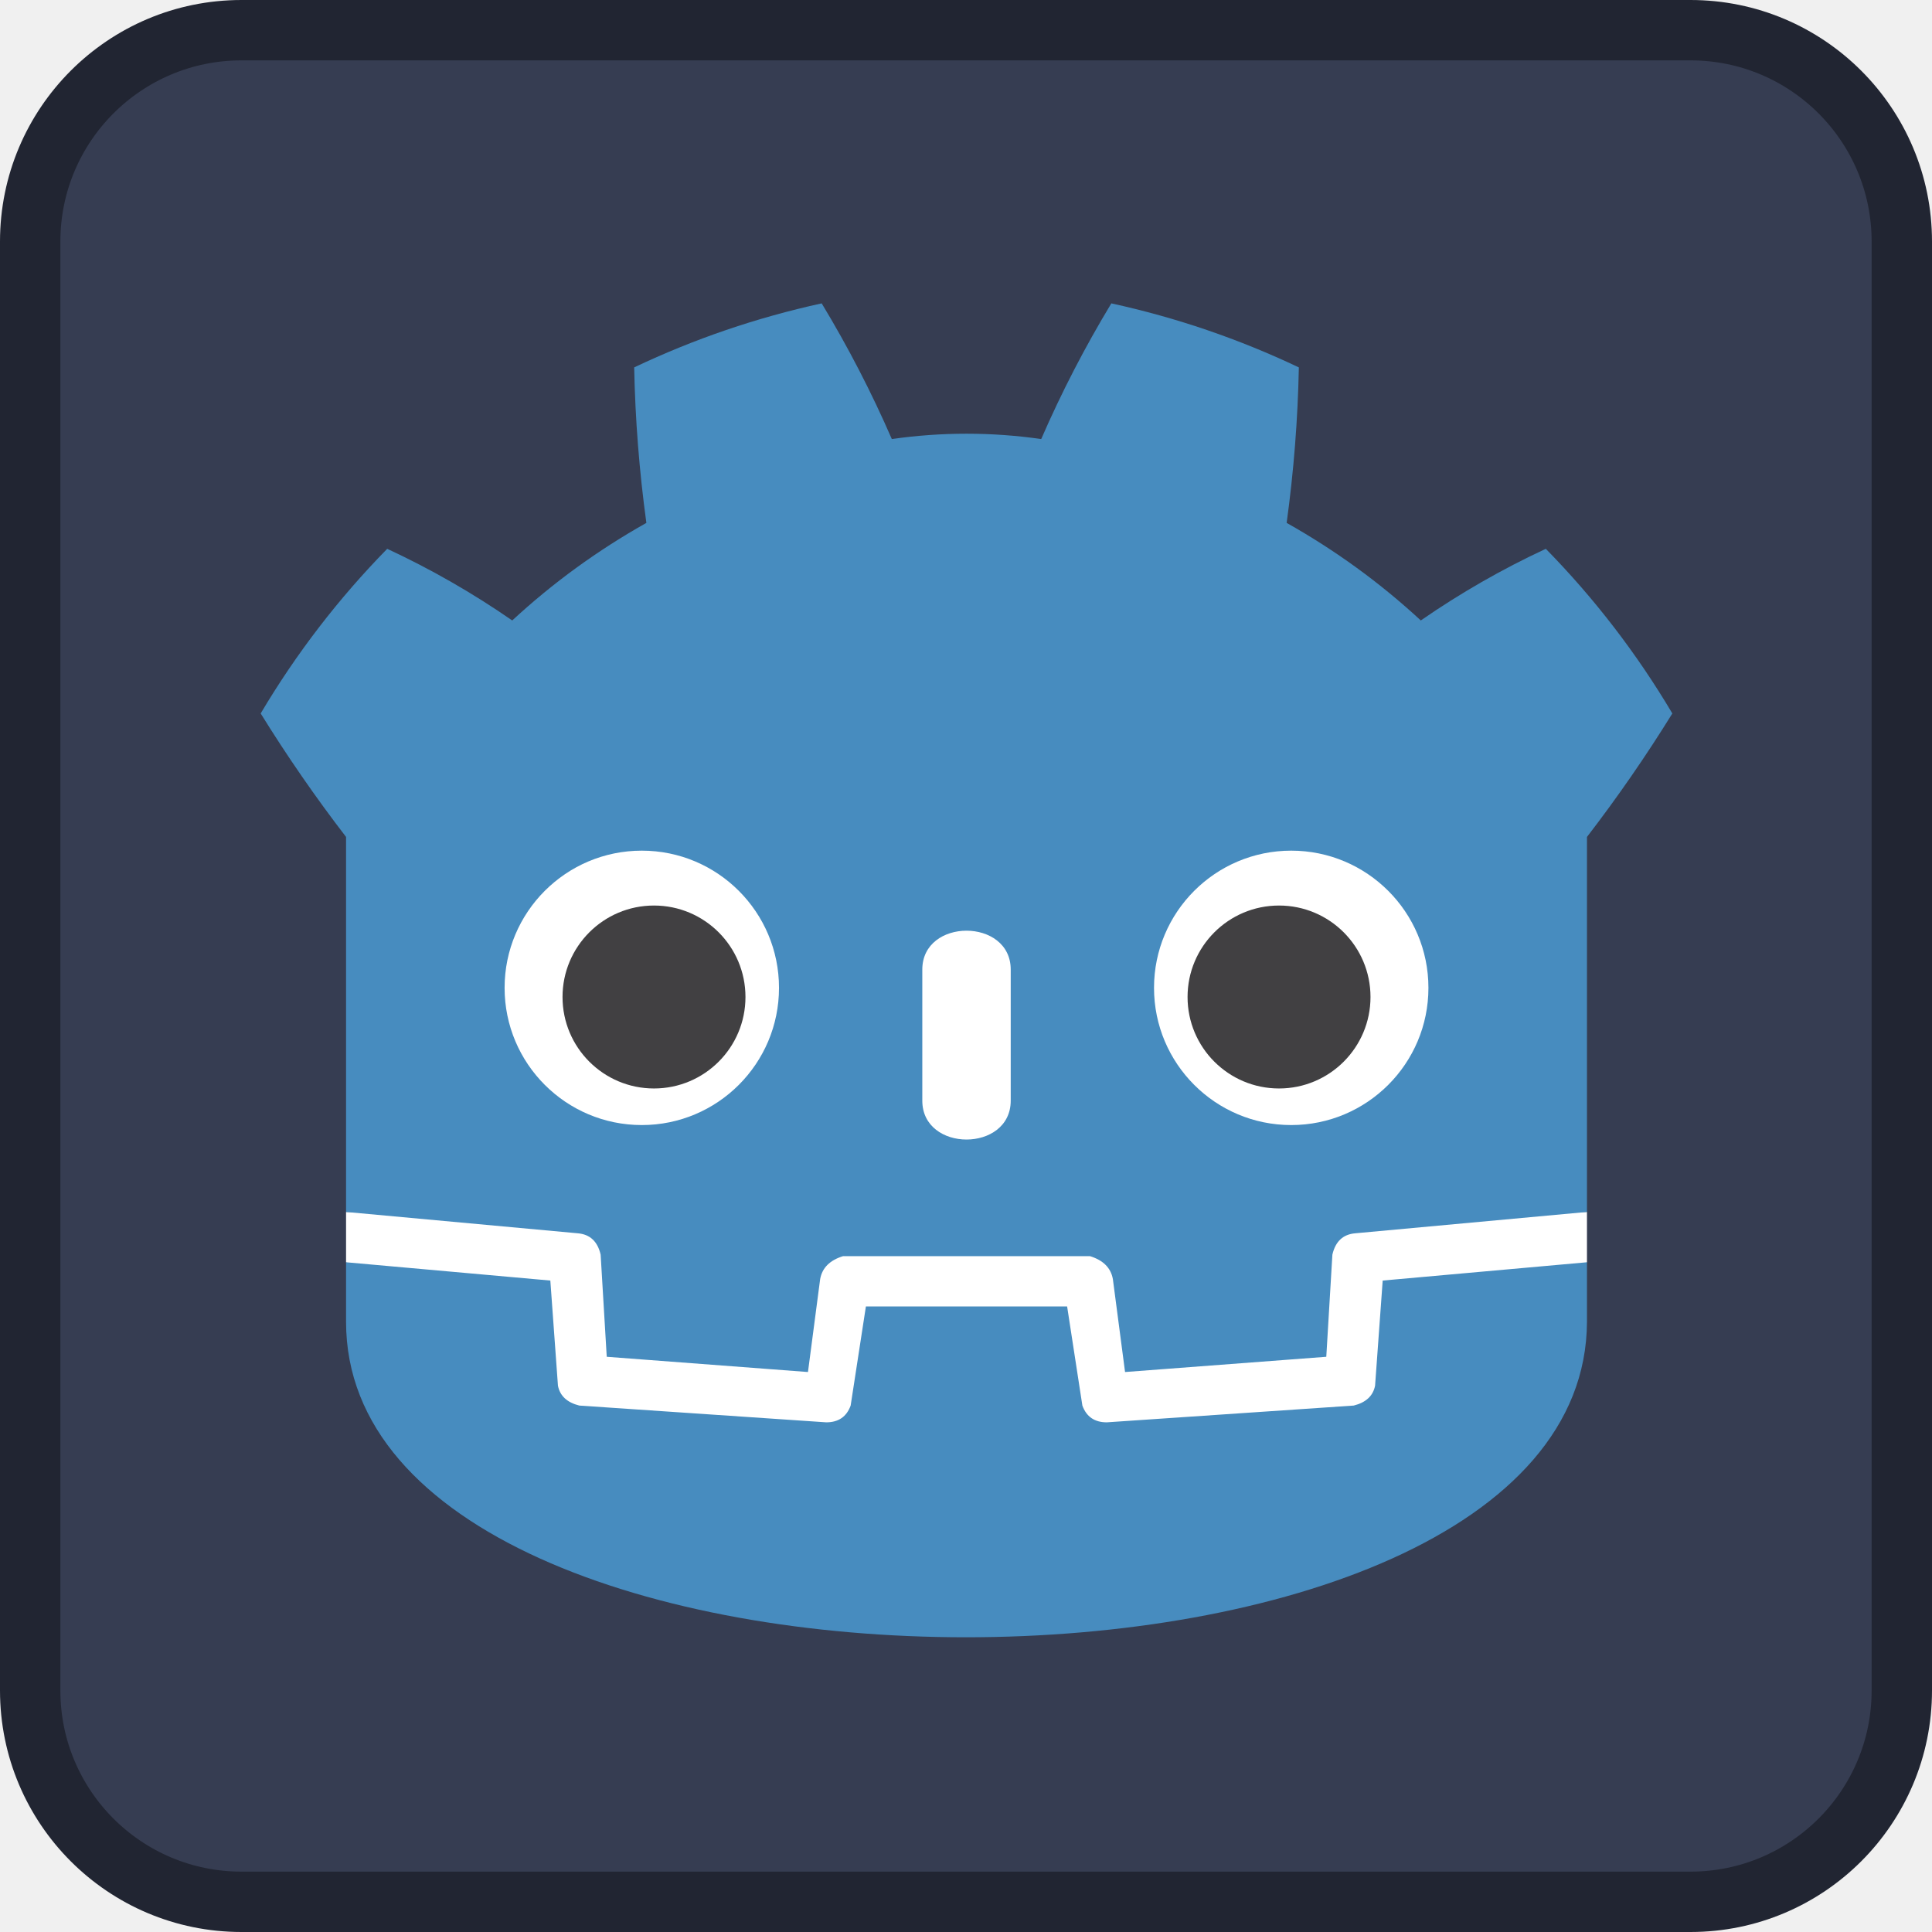
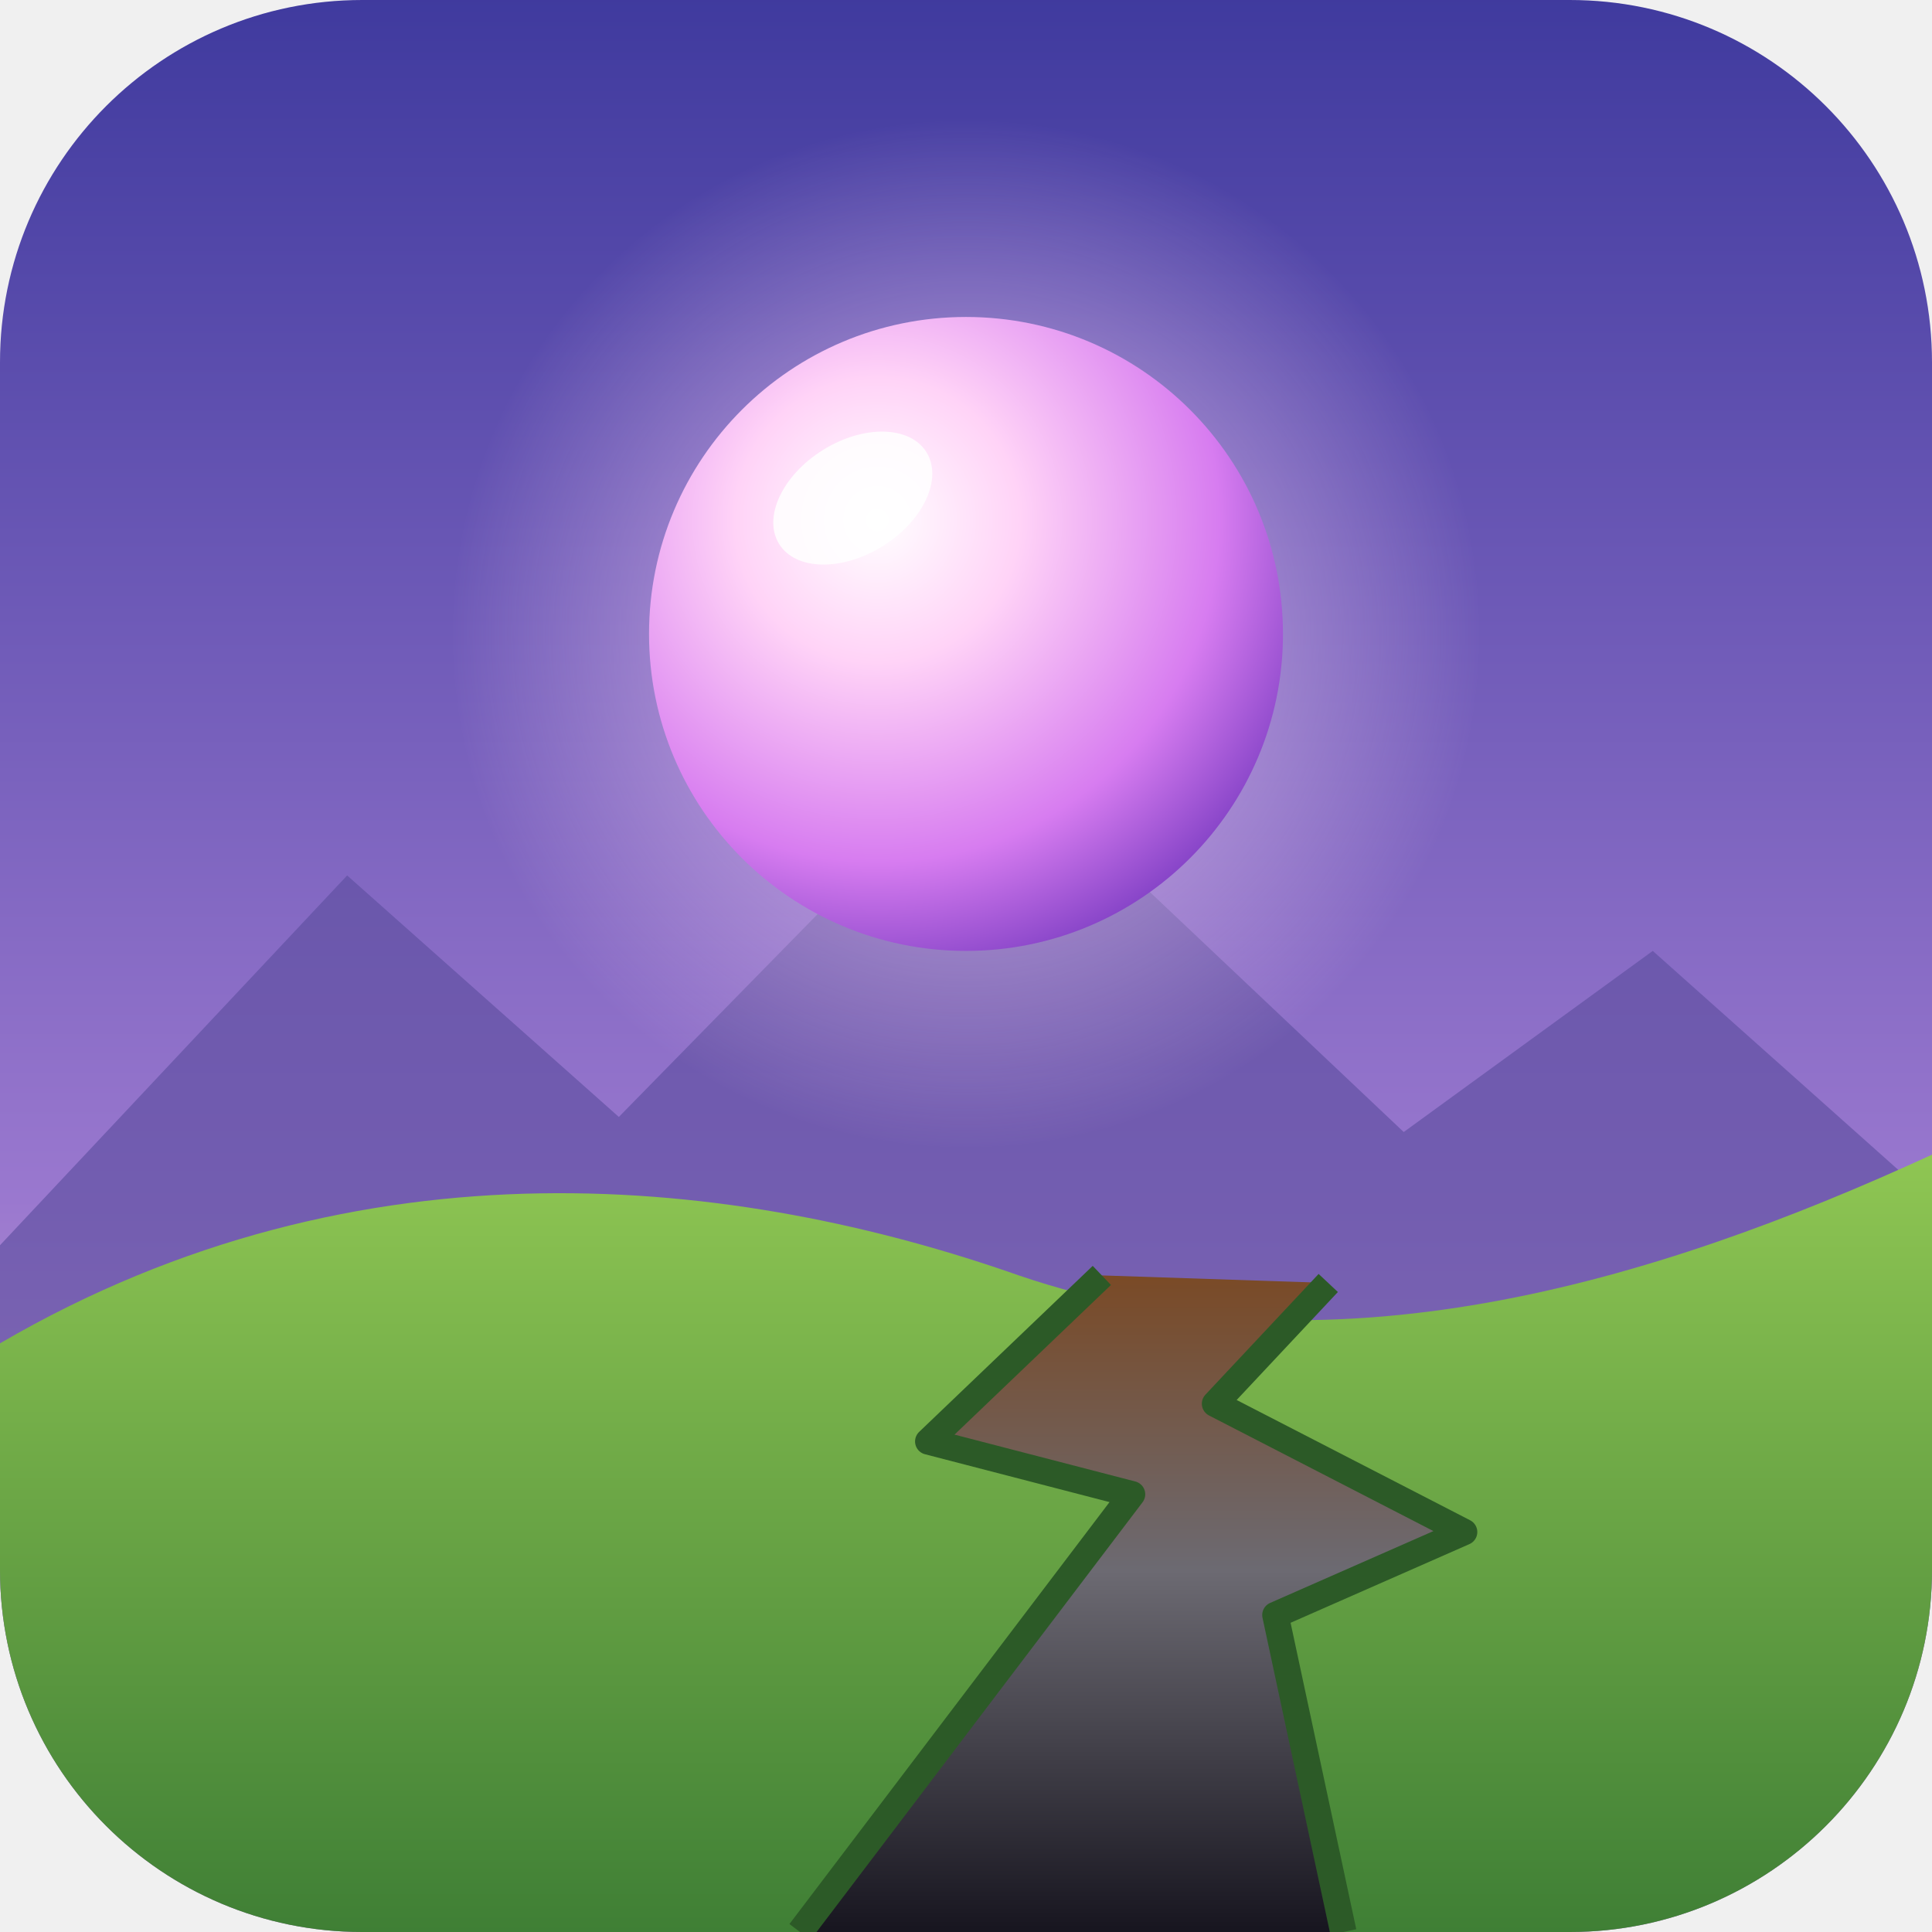
- <svg xmlns="http://www.w3.org/2000/svg" width="128" height="128">
-   <rect width="124" height="124" x="2" y="2" fill="#363d52" stroke="#212532" stroke-width="4" rx="14" />
-   <g fill="#fff" transform="translate(12.322 12.322)scale(.101)">
-     <path d="M105 673v33q407 354 814 0v-33z" />
-     <path fill="#478cbf" d="m105 673 152 14q12 1 15 14l4 67 132 10 8-61q2-11 15-15h162q13 4 15 15l8 61 132-10 4-67q3-13 15-14l152-14V427q30-39 56-81-35-59-83-108-43 20-82 47-40-37-88-64 7-51 8-102-59-28-123-42-26 43-46 89-49-7-98 0-20-46-46-89-64 14-123 42 1 51 8 102-48 27-88 64-39-27-82-47-48 49-83 108 26 42 56 81zm0 33v39c0 276 813 276 814 0v-39l-134 12-5 69q-2 10-14 13l-162 11q-12 0-16-11l-10-65H446l-10 65q-4 11-16 11l-162-11q-12-3-14-13l-5-69z" />
-     <path d="M483 600c0 34 58 34 58 0v-86c0-34-58-34-58 0z" />
-     <circle cx="725" cy="526" r="90" />
-     <circle cx="299" cy="526" r="90" />
-   </g>
-   <g fill="#414042" transform="translate(12.322 12.322)scale(.101)">
-     <circle cx="307" cy="532" r="60" />
-     <circle cx="717" cy="532" r="60" />
+ <svg xmlns="http://www.w3.org/2000/svg" width="512" height="512" viewBox="0 0 512 512">
+   <defs>
+     <linearGradient id="sky" x1="0" y1="0" x2="0" y2="1">
+       <stop offset="0" stop-color="#3f3a9e" />
+       <stop offset="0.62" stop-color="#9a78cf" />
+       <stop offset="1" stop-color="#f0c6d8" />
+     </linearGradient>
+     <linearGradient id="hill" x1="0" y1="0" x2="0" y2="1">
+       <stop offset="0" stop-color="#8fc653" />
+       <stop offset="1" stop-color="#3f7f35" />
+     </linearGradient>
+     <linearGradient id="depth" x1="0" y1="0" x2="0" y2="1">
+       <stop offset="0" stop-color="#7a4a26" />
+       <stop offset="0.45" stop-color="#6c6a72" />
+       <stop offset="1" stop-color="#17151f" />
+     </linearGradient>
+     <radialGradient id="orb" cx="0.36" cy="0.32" r="0.75">
+       <stop offset="0" stop-color="#ffffff" />
+       <stop offset="0.3" stop-color="#ffd3f7" />
+       <stop offset="0.72" stop-color="#d77cf0" />
+       <stop offset="1" stop-color="#7f3fc4" />
+     </radialGradient>
+     <radialGradient id="glow" cx="0.5" cy="0.5" r="0.5">
+       <stop offset="0" stop-color="#ffd9fb" stop-opacity="0.75" />
+       <stop offset="1" stop-color="#ffd9fb" stop-opacity="0" />
+     </radialGradient>
+     <clipPath id="frame">
+       <rect width="512" height="512" rx="96" />
+     </clipPath>
+   </defs>
+   <g clip-path="url(#frame)">
+     <rect width="512" height="512" fill="url(#sky)" />
+     <path d="M0 330 L92 232 L164 296 L262 196 L372 300 L438 252 L512 318 V512 H0 Z" fill="#5d4f9f" opacity="0.65" />
+     <path d="M0 356 C96 300 196 312 270 338 C352 366 438 340 512 306 V512 H0 Z" fill="url(#hill)" />
+     <path d="M292 338 L246 382 L300 396 L212 512 H356 L338 428 L388 406 L322 372 L352 340 Z" fill="url(#depth)" />
+     <path d="M292 338 L246 382 L300 396 L212 512" fill="none" stroke="#2c5a27" stroke-width="7" stroke-linejoin="round" />
+     <path d="M352 340 L322 372 L388 406 L338 428 L356 512" fill="none" stroke="#2c5a27" stroke-width="7" stroke-linejoin="round" />
+     <circle cx="256" cy="168" r="136" fill="url(#glow)" />
+     <circle cx="256" cy="168" r="84" fill="url(#orb)" />
+     <ellipse cx="226" cy="132" rx="23" ry="15" fill="#ffffff" opacity="0.85" transform="rotate(-32 226 132)" />
  </g>
</svg>
